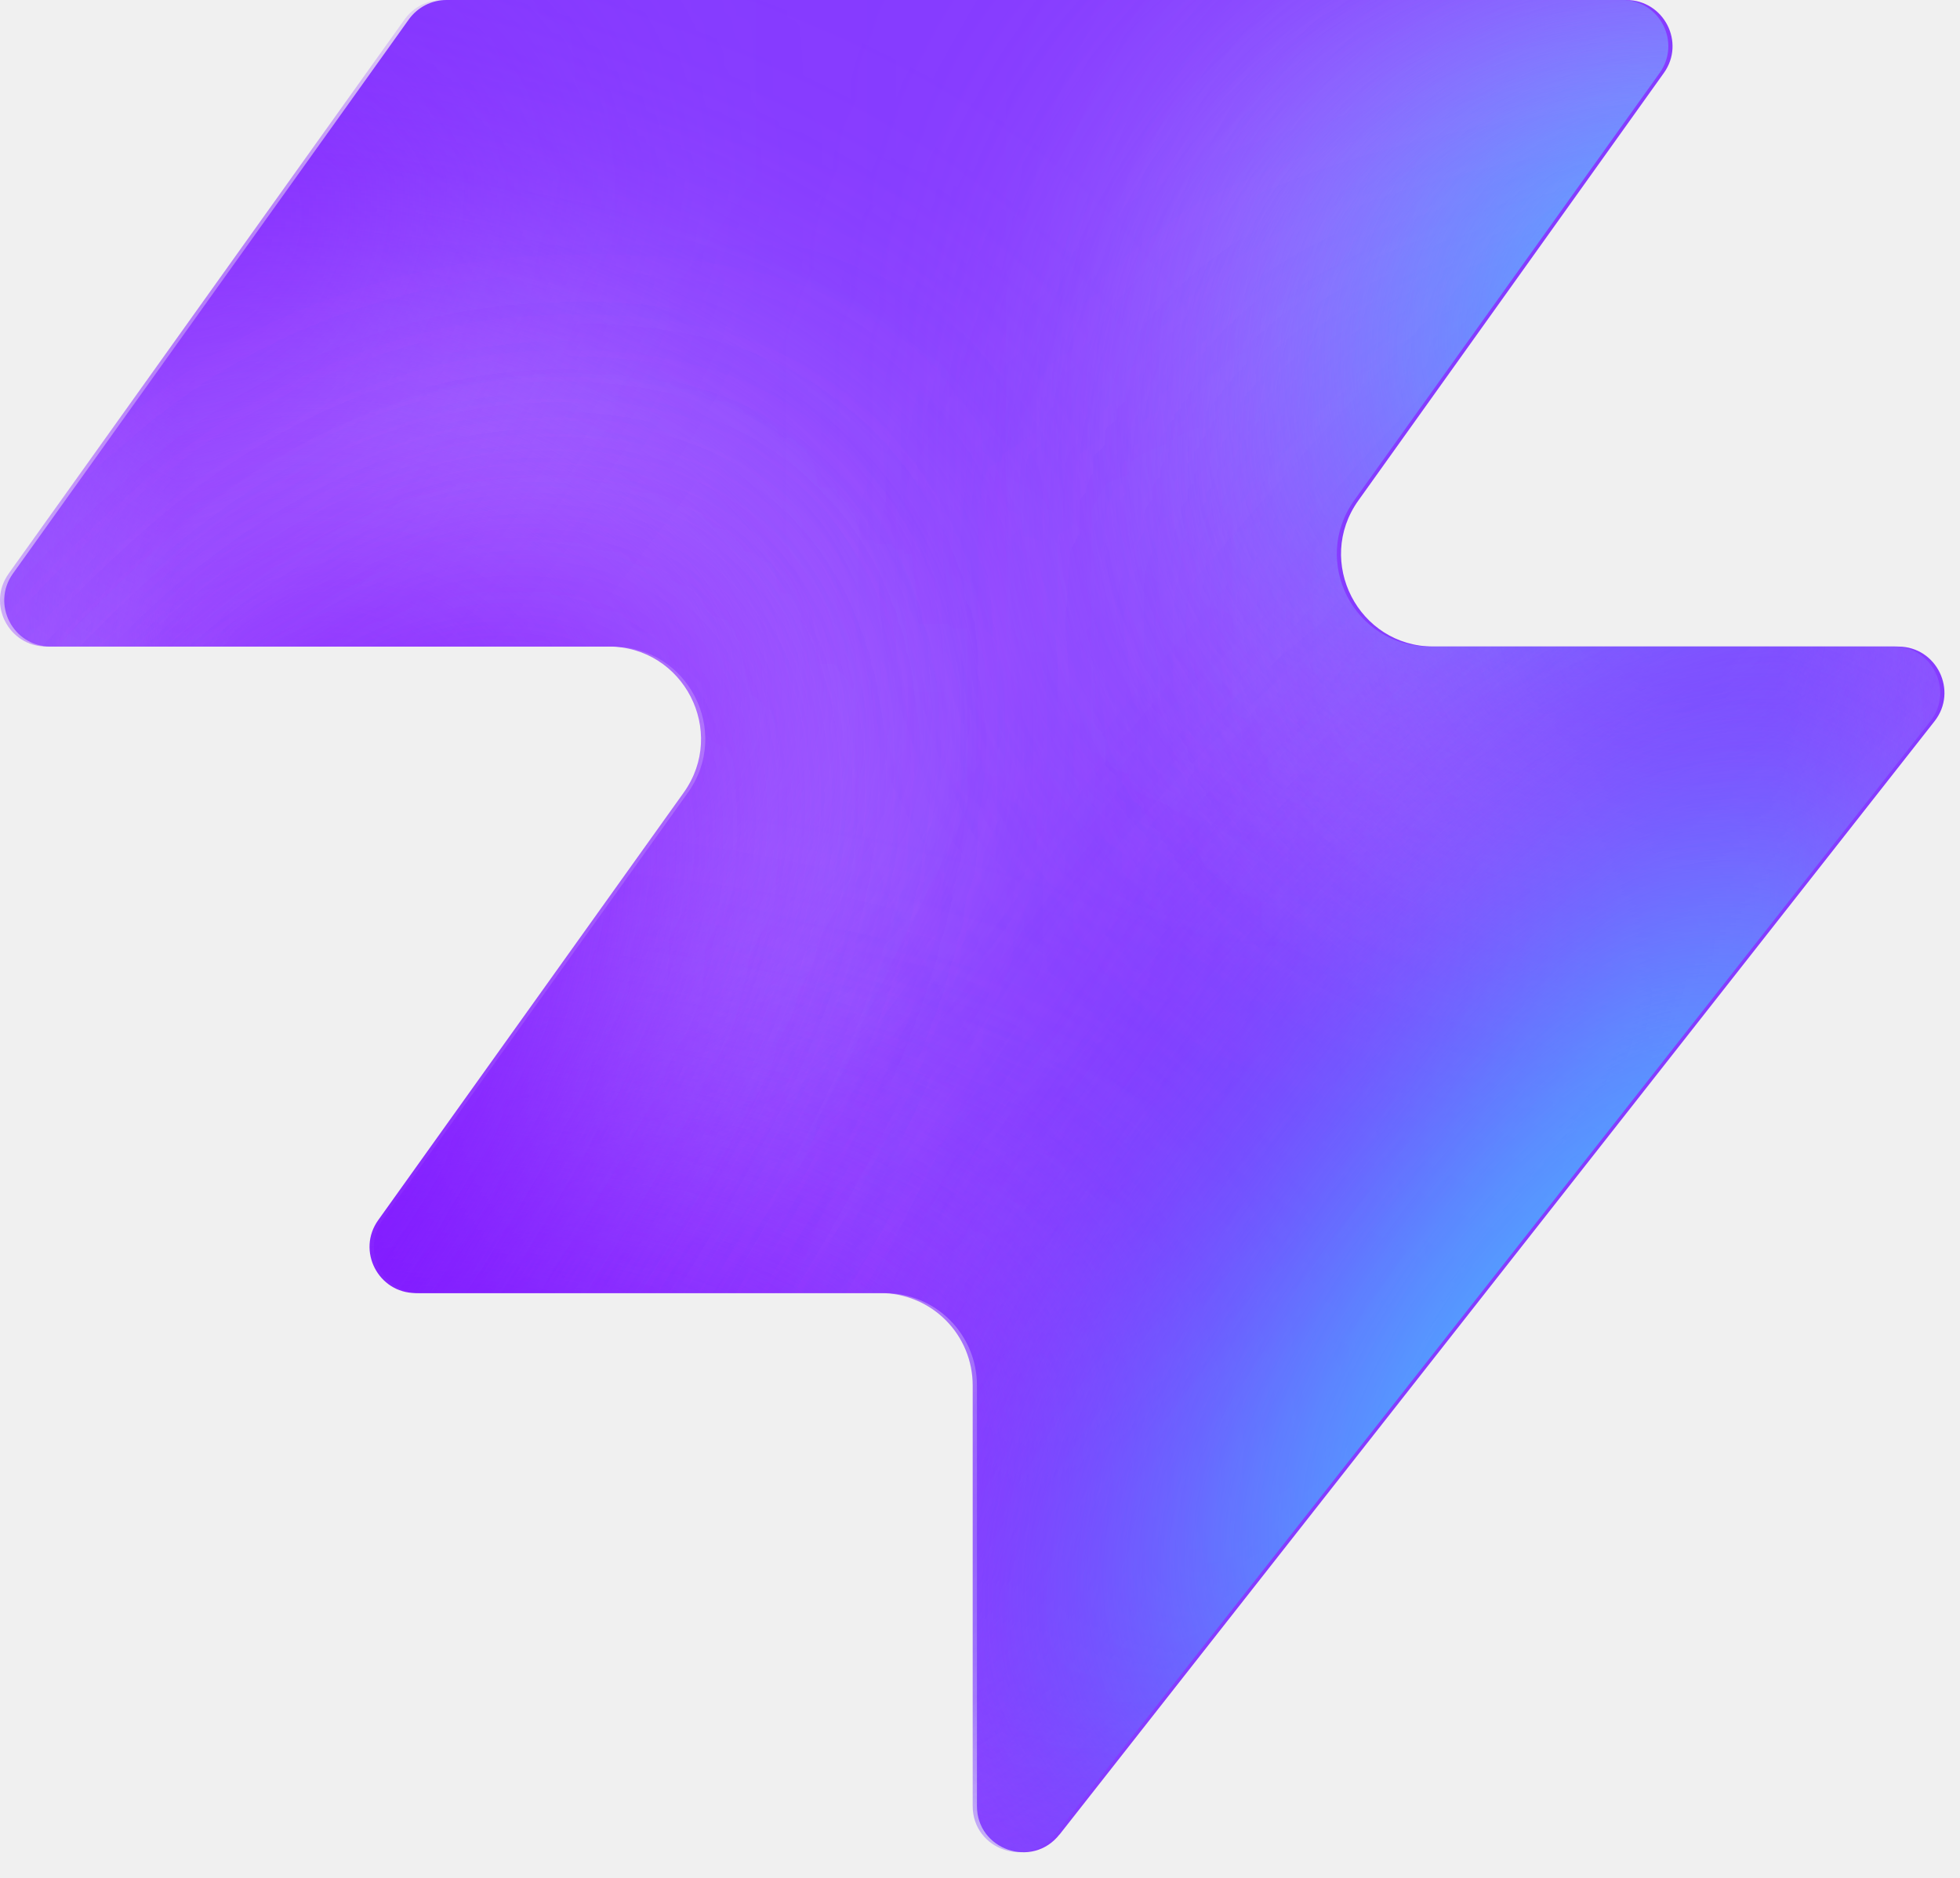
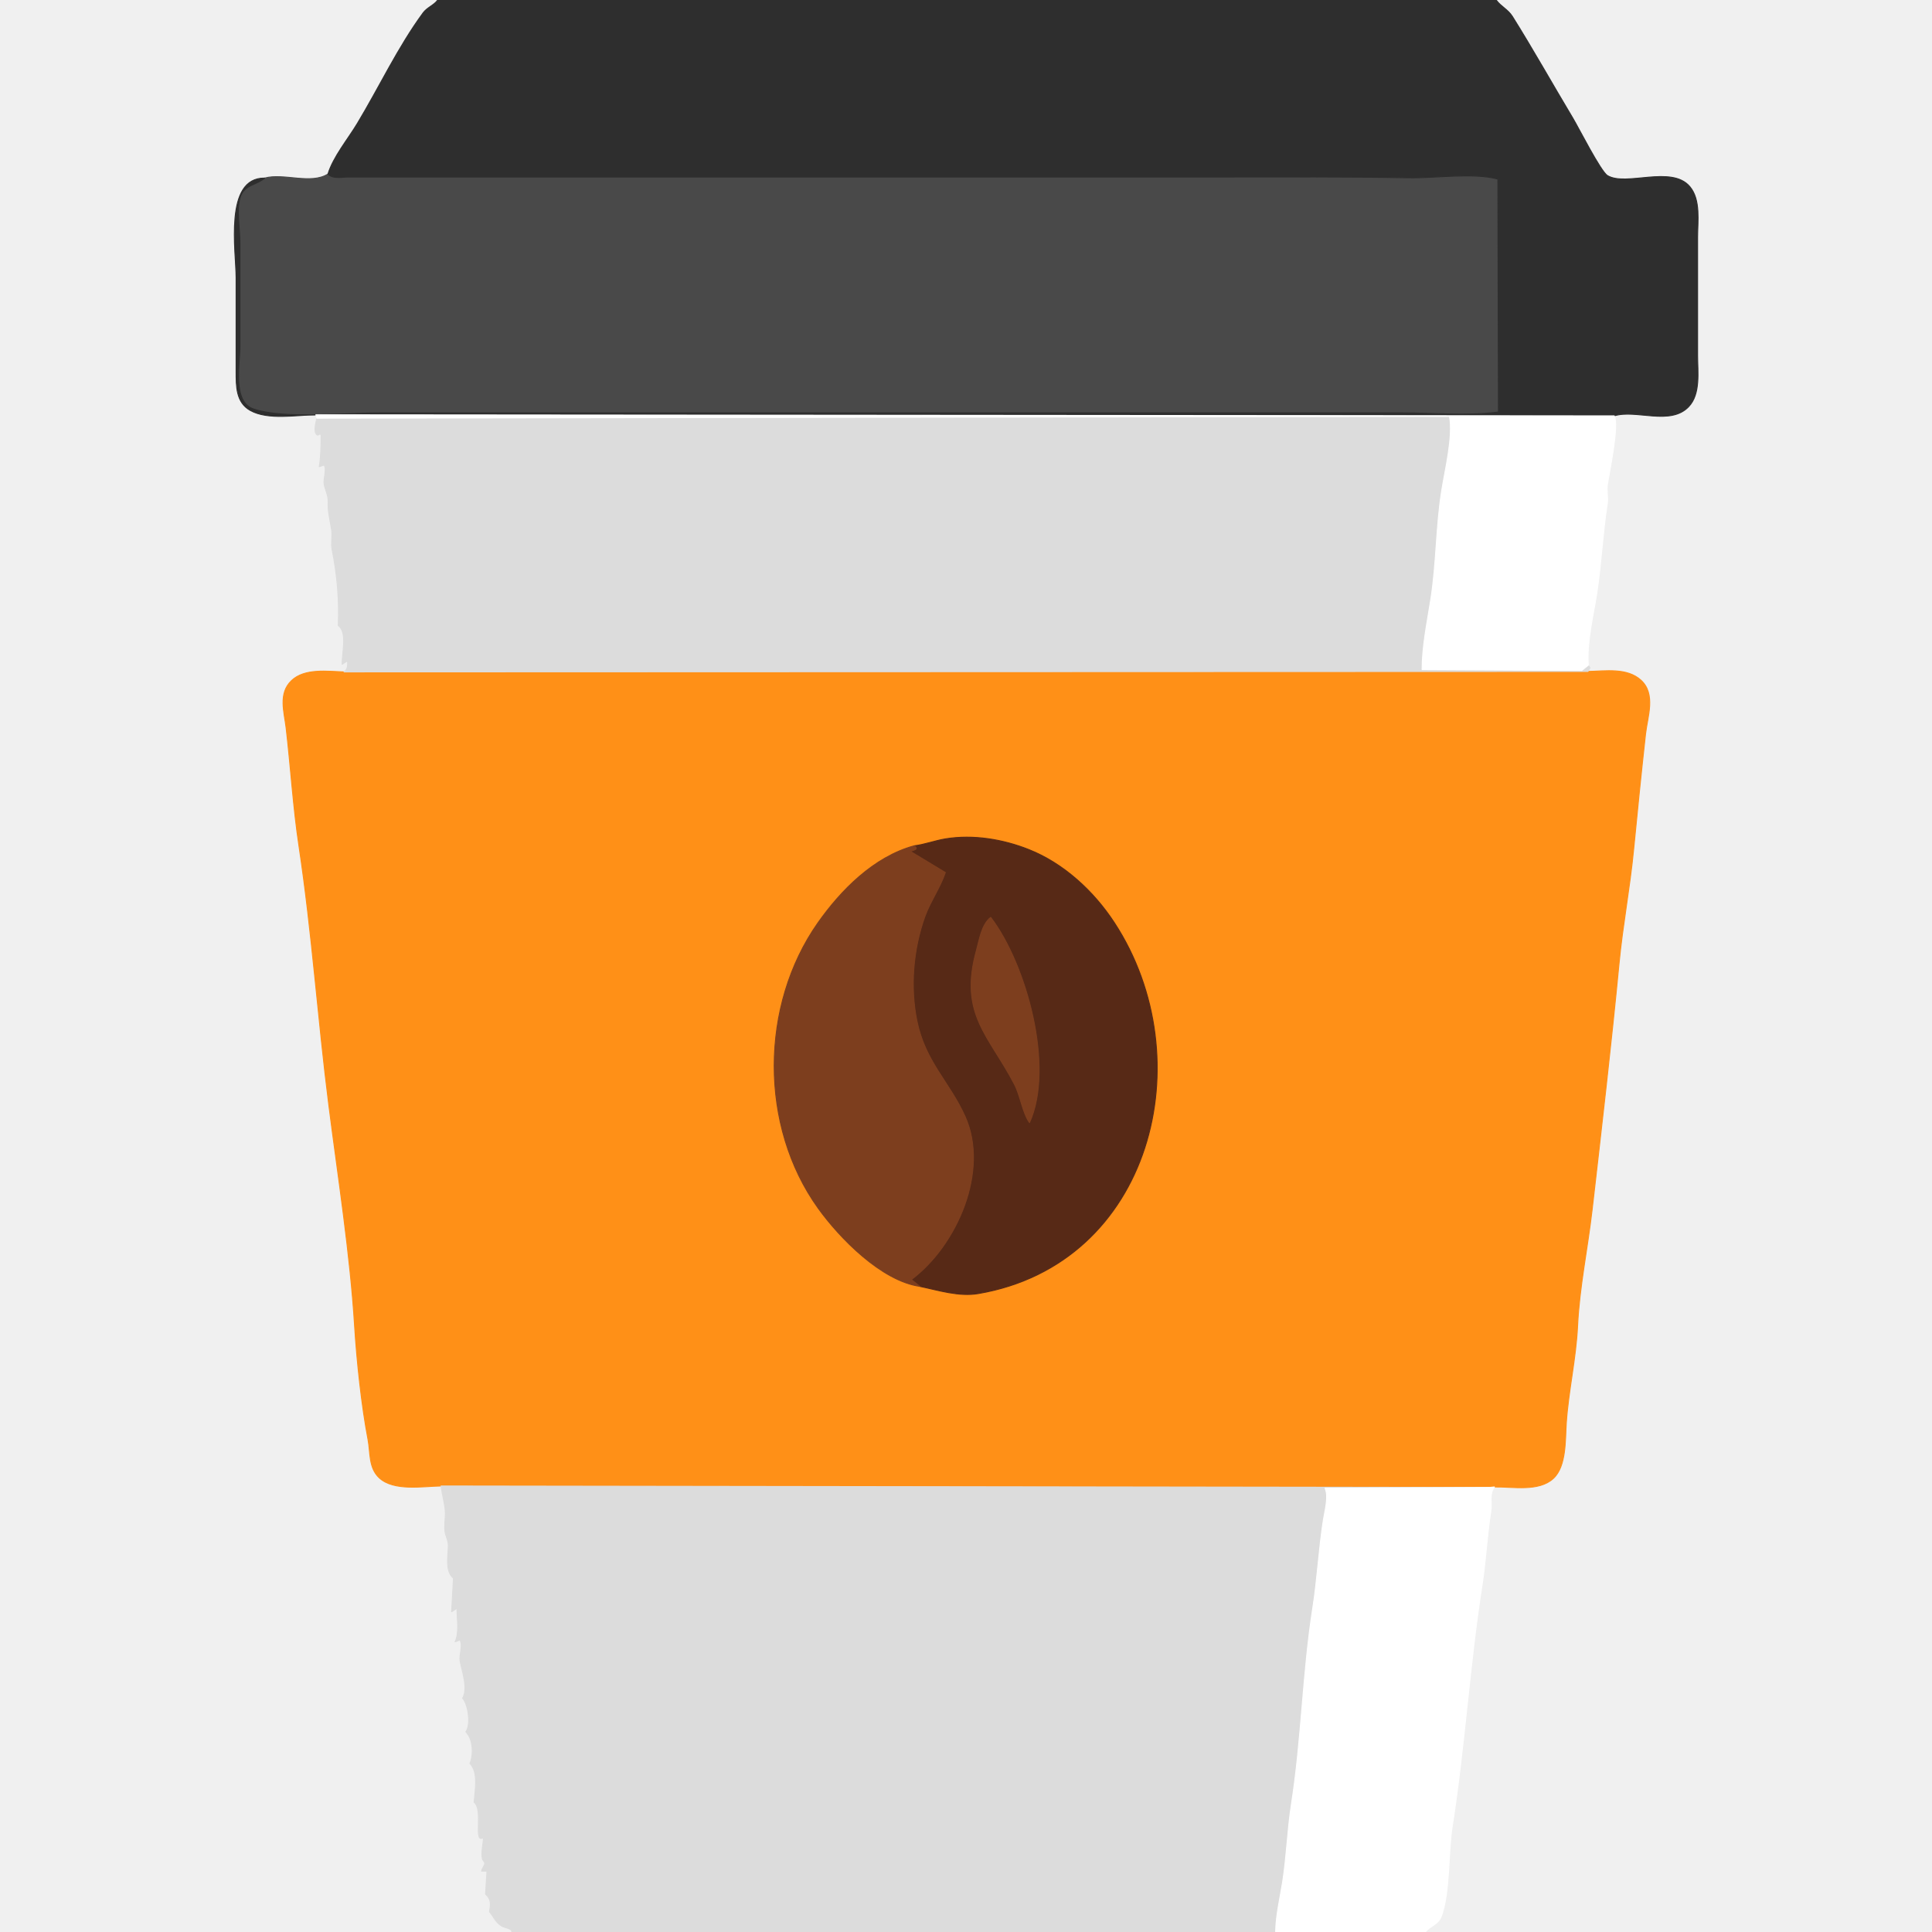
- <svg xmlns="http://www.w3.org/2000/svg" width="48" height="46" fill="none" viewBox="0 0 48 46">
-   <path fill="#863bff" d="M25.946 44.938c-.664.845-2.021.375-2.021-.698V33.937a2.26 2.26 0 0 0-2.262-2.262H10.287c-.92 0-1.456-1.04-.92-1.788l7.48-10.471c1.07-1.497 0-3.578-1.842-3.578H1.237c-.92 0-1.456-1.04-.92-1.788L10.013.474c.214-.297.556-.474.92-.474h28.894c.92 0 1.456 1.04.92 1.788l-7.48 10.471c-1.07 1.498 0 3.579 1.842 3.579h11.377c.943 0 1.473 1.088.89 1.83L25.947 44.94z" style="fill:#863bff;fill:color(display-p3 .525 .23 1);fill-opacity:1" />
-   <mask id="a" width="48" height="46" x="0" y="0" maskUnits="userSpaceOnUse" style="mask-type:alpha">
-     <path fill="#000" d="M25.842 44.938c-.664.844-2.021.375-2.021-.698V33.937a2.26 2.26 0 0 0-2.262-2.262H10.183c-.92 0-1.456-1.04-.92-1.788l7.48-10.471c1.07-1.498 0-3.579-1.842-3.579H1.133c-.92 0-1.456-1.04-.92-1.787L9.91.473c.214-.297.556-.474.92-.474h28.894c.92 0 1.456 1.04.92 1.788l-7.48 10.471c-1.07 1.498 0 3.578 1.842 3.578h11.377c.943 0 1.473 1.088.89 1.832L25.843 44.94z" style="fill:#000;fill-opacity:1" />
-   </mask>
-   <g mask="url(#a)">
-     <g filter="url(#b)">
-       <ellipse cx="5.508" cy="14.704" fill="#ede6ff" rx="5.508" ry="14.704" style="fill:#ede6ff;fill:color(display-p3 .927 .903 1);fill-opacity:1" transform="matrix(.00324 1 1 -.00324 -4.47 31.516)" />
-     </g>
-     <g filter="url(#c)">
-       <ellipse cx="10.399" cy="29.851" fill="#ede6ff" rx="10.399" ry="29.851" style="fill:#ede6ff;fill:color(display-p3 .927 .903 1);fill-opacity:1" transform="matrix(.00324 1 1 -.00324 -39.328 7.883)" />
-     </g>
-     <g filter="url(#d)">
-       <ellipse cx="5.508" cy="30.487" fill="#7e14ff" rx="5.508" ry="30.487" style="fill:#7e14ff;fill:color(display-p3 .492 .077 1);fill-opacity:1" transform="rotate(89.814 -25.913 -14.639)scale(1 -1)" />
-     </g>
-     <g filter="url(#e)">
-       <ellipse cx="5.508" cy="30.599" fill="#7e14ff" rx="5.508" ry="30.599" style="fill:#7e14ff;fill:color(display-p3 .492 .077 1);fill-opacity:1" transform="rotate(89.814 -32.644 -3.334)scale(1 -1)" />
-     </g>
-     <g filter="url(#f)">
-       <ellipse cx="5.508" cy="30.599" fill="#7e14ff" rx="5.508" ry="30.599" style="fill:#7e14ff;fill:color(display-p3 .492 .077 1);fill-opacity:1" transform="matrix(.00324 1 1 -.00324 -34.34 30.47)" />
-     </g>
-     <g filter="url(#g)">
-       <ellipse cx="14.072" cy="22.078" fill="#ede6ff" rx="14.072" ry="22.078" style="fill:#ede6ff;fill:color(display-p3 .927 .903 1);fill-opacity:1" transform="rotate(93.35 24.506 48.493)scale(-1 1)" />
-     </g>
-     <g filter="url(#h)">
-       <ellipse cx="3.47" cy="21.501" fill="#7e14ff" rx="3.47" ry="21.501" style="fill:#7e14ff;fill:color(display-p3 .492 .077 1);fill-opacity:1" transform="rotate(89.009 28.708 47.59)scale(-1 1)" />
-     </g>
-     <g filter="url(#i)">
-       <ellipse cx="3.47" cy="21.501" fill="#7e14ff" rx="3.47" ry="21.501" style="fill:#7e14ff;fill:color(display-p3 .492 .077 1);fill-opacity:1" transform="rotate(89.009 28.708 47.59)scale(-1 1)" />
-     </g>
-     <g filter="url(#j)">
-       <ellipse cx=".387" cy="8.972" fill="#7e14ff" rx="4.407" ry="29.108" style="fill:#7e14ff;fill:color(display-p3 .492 .077 1);fill-opacity:1" transform="rotate(39.51 .387 8.972)" />
-     </g>
-     <g filter="url(#k)">
-       <ellipse cx="47.523" cy="-6.092" fill="#7e14ff" rx="4.407" ry="29.108" style="fill:#7e14ff;fill:color(display-p3 .492 .077 1);fill-opacity:1" transform="rotate(37.892 47.523 -6.092)" />
-     </g>
-     <g filter="url(#l)">
-       <ellipse cx="41.412" cy="6.333" fill="#47bfff" rx="5.971" ry="9.665" style="fill:#47bfff;fill:color(display-p3 .28 .748 1);fill-opacity:1" transform="rotate(37.892 41.412 6.333)" />
-     </g>
-     <g filter="url(#m)">
-       <ellipse cx="-1.879" cy="38.332" fill="#7e14ff" rx="4.407" ry="29.108" style="fill:#7e14ff;fill:color(display-p3 .492 .077 1);fill-opacity:1" transform="rotate(37.892 -1.88 38.332)" />
-     </g>
-     <g filter="url(#n)">
-       <ellipse cx="-1.879" cy="38.332" fill="#7e14ff" rx="4.407" ry="29.108" style="fill:#7e14ff;fill:color(display-p3 .492 .077 1);fill-opacity:1" transform="rotate(37.892 -1.88 38.332)" />
-     </g>
-     <g filter="url(#o)">
-       <ellipse cx="35.651" cy="29.907" fill="#7e14ff" rx="4.407" ry="29.108" style="fill:#7e14ff;fill:color(display-p3 .492 .077 1);fill-opacity:1" transform="rotate(37.892 35.651 29.907)" />
-     </g>
-     <g filter="url(#p)">
-       <ellipse cx="38.418" cy="32.4" fill="#47bfff" rx="5.971" ry="15.297" style="fill:#47bfff;fill:color(display-p3 .28 .748 1);fill-opacity:1" transform="rotate(37.892 38.418 32.4)" />
-     </g>
-   </g>
-   <defs>
-     <filter id="b" width="60.045" height="41.654" x="-19.77" y="16.149" color-interpolation-filters="sRGB" filterUnits="userSpaceOnUse">
-       <feFlood flood-opacity="0" result="BackgroundImageFix" />
-       <feBlend in="SourceGraphic" in2="BackgroundImageFix" result="shape" />
-       <feGaussianBlur result="effect1_foregroundBlur_2002_17158" stdDeviation="7.659" />
-     </filter>
-     <filter id="c" width="90.34" height="51.437" x="-54.613" y="-7.533" color-interpolation-filters="sRGB" filterUnits="userSpaceOnUse">
-       <feFlood flood-opacity="0" result="BackgroundImageFix" />
-       <feBlend in="SourceGraphic" in2="BackgroundImageFix" result="shape" />
-       <feGaussianBlur result="effect1_foregroundBlur_2002_17158" stdDeviation="7.659" />
-     </filter>
-     <filter id="d" width="79.355" height="29.4" x="-49.64" y="2.03" color-interpolation-filters="sRGB" filterUnits="userSpaceOnUse">
-       <feFlood flood-opacity="0" result="BackgroundImageFix" />
-       <feBlend in="SourceGraphic" in2="BackgroundImageFix" result="shape" />
-       <feGaussianBlur result="effect1_foregroundBlur_2002_17158" stdDeviation="4.596" />
-     </filter>
-     <filter id="e" width="79.579" height="29.4" x="-45.045" y="20.029" color-interpolation-filters="sRGB" filterUnits="userSpaceOnUse">
-       <feFlood flood-opacity="0" result="BackgroundImageFix" />
-       <feBlend in="SourceGraphic" in2="BackgroundImageFix" result="shape" />
-       <feGaussianBlur result="effect1_foregroundBlur_2002_17158" stdDeviation="4.596" />
-     </filter>
-     <filter id="f" width="79.579" height="29.4" x="-43.513" y="21.178" color-interpolation-filters="sRGB" filterUnits="userSpaceOnUse">
-       <feFlood flood-opacity="0" result="BackgroundImageFix" />
-       <feBlend in="SourceGraphic" in2="BackgroundImageFix" result="shape" />
-       <feGaussianBlur result="effect1_foregroundBlur_2002_17158" stdDeviation="4.596" />
-     </filter>
-     <filter id="g" width="74.749" height="58.852" x="15.756" y="-17.901" color-interpolation-filters="sRGB" filterUnits="userSpaceOnUse">
-       <feFlood flood-opacity="0" result="BackgroundImageFix" />
-       <feBlend in="SourceGraphic" in2="BackgroundImageFix" result="shape" />
-       <feGaussianBlur result="effect1_foregroundBlur_2002_17158" stdDeviation="7.659" />
-     </filter>
-     <filter id="h" width="61.377" height="25.362" x="23.548" y="2.284" color-interpolation-filters="sRGB" filterUnits="userSpaceOnUse">
-       <feFlood flood-opacity="0" result="BackgroundImageFix" />
-       <feBlend in="SourceGraphic" in2="BackgroundImageFix" result="shape" />
-       <feGaussianBlur result="effect1_foregroundBlur_2002_17158" stdDeviation="4.596" />
-     </filter>
-     <filter id="i" width="61.377" height="25.362" x="23.548" y="2.284" color-interpolation-filters="sRGB" filterUnits="userSpaceOnUse">
-       <feFlood flood-opacity="0" result="BackgroundImageFix" />
-       <feBlend in="SourceGraphic" in2="BackgroundImageFix" result="shape" />
-       <feGaussianBlur result="effect1_foregroundBlur_2002_17158" stdDeviation="4.596" />
-     </filter>
-     <filter id="j" width="56.045" height="63.649" x="-27.636" y="-22.853" color-interpolation-filters="sRGB" filterUnits="userSpaceOnUse">
-       <feFlood flood-opacity="0" result="BackgroundImageFix" />
-       <feBlend in="SourceGraphic" in2="BackgroundImageFix" result="shape" />
-       <feGaussianBlur result="effect1_foregroundBlur_2002_17158" stdDeviation="4.596" />
-     </filter>
-     <filter id="k" width="54.814" height="64.646" x="20.116" y="-38.415" color-interpolation-filters="sRGB" filterUnits="userSpaceOnUse">
-       <feFlood flood-opacity="0" result="BackgroundImageFix" />
-       <feBlend in="SourceGraphic" in2="BackgroundImageFix" result="shape" />
-       <feGaussianBlur result="effect1_foregroundBlur_2002_17158" stdDeviation="4.596" />
-     </filter>
-     <filter id="l" width="33.541" height="35.313" x="24.641" y="-11.323" color-interpolation-filters="sRGB" filterUnits="userSpaceOnUse">
-       <feFlood flood-opacity="0" result="BackgroundImageFix" />
-       <feBlend in="SourceGraphic" in2="BackgroundImageFix" result="shape" />
-       <feGaussianBlur result="effect1_foregroundBlur_2002_17158" stdDeviation="4.596" />
-     </filter>
-     <filter id="m" width="54.814" height="64.646" x="-29.286" y="6.009" color-interpolation-filters="sRGB" filterUnits="userSpaceOnUse">
-       <feFlood flood-opacity="0" result="BackgroundImageFix" />
-       <feBlend in="SourceGraphic" in2="BackgroundImageFix" result="shape" />
-       <feGaussianBlur result="effect1_foregroundBlur_2002_17158" stdDeviation="4.596" />
-     </filter>
-     <filter id="n" width="54.814" height="64.646" x="-29.286" y="6.009" color-interpolation-filters="sRGB" filterUnits="userSpaceOnUse">
-       <feFlood flood-opacity="0" result="BackgroundImageFix" />
-       <feBlend in="SourceGraphic" in2="BackgroundImageFix" result="shape" />
-       <feGaussianBlur result="effect1_foregroundBlur_2002_17158" stdDeviation="4.596" />
-     </filter>
-     <filter id="o" width="54.814" height="64.646" x="8.244" y="-2.416" color-interpolation-filters="sRGB" filterUnits="userSpaceOnUse">
-       <feFlood flood-opacity="0" result="BackgroundImageFix" />
-       <feBlend in="SourceGraphic" in2="BackgroundImageFix" result="shape" />
-       <feGaussianBlur result="effect1_foregroundBlur_2002_17158" stdDeviation="4.596" />
-     </filter>
-     <filter id="p" width="39.409" height="43.623" x="18.713" y="10.588" color-interpolation-filters="sRGB" filterUnits="userSpaceOnUse">
-       <feFlood flood-opacity="0" result="BackgroundImageFix" />
-       <feBlend in="SourceGraphic" in2="BackgroundImageFix" result="shape" />
-       <feGaussianBlur result="effect1_foregroundBlur_2002_17158" stdDeviation="4.596" />
-     </filter>
-   </defs>
+ <svg xmlns="http://www.w3.org/2000/svg" viewBox="0 0 512 512" width="512" height="512">
+   <path d="M91.18 178.06C201.06 178.02 310.94 177.98 420.82 177.94C425.47 177.85 431.16 176.89 434.86 180.25C438.89 183.92 436.6 189.94 436.09 194.51C434.96 204.7 433.92 214.91 432.93 225.13C431.96 235.2 430.03 245.23 429.07 255.3C426.98 277.07 424.43 298.81 421.94 320.53C420.77 330.73 418.57 341.13 418.08 351.39C417.67 360.02 415.67 368.51 415.09 377.1C414.79 381.48 415.15 388.58 411.65 391.81C407.77 395.39 400.82 393.96 396.04 394.06C395.57 394.1 395.11 394.14 394.64 394.19C302.06 394.06 209.48 393.93 116.89 393.8C112.09 393.87 104.38 395.25 100.5 391.64C97.65 388.98 98.18 384.93 97.52 381.46C95.81 372.56 94.53 360.48 93.97 351.39C92.81 332.42 89.57 311.9 87.15 292.95C84.23 270.09 82.67 247.01 79.23 224.22C77.66 213.85 77.04 203.29 75.82 192.88C75.32 188.68 73.69 183.77 77.25 180.37C80.74 177.04 86.78 177.93 91.18 178.06ZM242.21 224.16C231.59 227.07 222.87 235.88 216.75 244.58C201.41 266.42 201.19 298.4 216.82 320.18C222.55 328.16 233.64 339.46 243.76 340.9C248.68 341.93 254.12 343.69 259.27 342.81C305.22 334.95 318.89 280.59 295.31 244.52C289.91 236.24 281.94 228.83 272.64 225.14C265.85 222.44 257.92 221.09 250.53 222.31C247.71 222.78 245 223.83 242.21 224.16Z" fill="#FF9017" fill-rule="evenodd" stroke="#FF9017" stroke-width="0.25" stroke-linejoin="round" />
+   <path d="M420.93 176.28C421.07 176.51 421.22 176.75 421.36 176.98C421.18 177.3 421 177.62 420.82 177.94C310.94 177.98 201.06 178.02 91.18 178.06C92.26 177.24 92.11 176.44 92.11 175.11C91.64 175.42 91.16 175.73 90.69 176.04C90.59 172.93 92.14 167.65 89.64 165.76C89.94 159.02 89.34 152.29 88.01 145.65C87.67 143.98 88.13 142.2 87.89 140.52C87.51 137.88 86.85 135.81 86.96 133.03C87.02 131.24 86.21 129.95 85.9 128.34C85.64 126.94 86.61 124.56 85.95 123.32C85.94 123.3 84.81 123.61 84.61 123.67C85.05 121 85.07 118.43 85.1 115.26C84.44 114.65 84.5 115.71 83.9 115.14C83.04 114.31 83.76 111.81 83.97 110.82C184.02 110.66 284.07 110.5 384.12 110.35C385.17 115.64 382.88 124.78 382.03 130.24C380.55 139.66 380.67 149.3 379.19 158.73C378.24 164.8 376.87 171.27 376.87 177.45C390.97 177.52 405.08 177.6 419.19 177.68C419.77 177.21 420.35 176.75 420.93 176.28ZM116.89 393.8C209.48 393.93 302.06 394.06 394.64 394.19C380.14 394.26 365.65 394.33 351.15 394.4C352.18 396.55 351.07 400.47 350.7 402.83C349.49 410.59 349.11 418.47 347.89 426.21C345.2 443.39 344.94 460.91 342.25 478.09C341.19 484.89 340.98 491.84 339.92 498.66C339.25 502.92 338.12 507.61 338.06 511.92C270.57 511.92 203.09 511.92 135.6 511.92C135.56 511.84 135.6 511.75 135.58 511.66C135.48 511.14 133.56 510.78 133.01 510.46C131.31 509.47 130.9 508.04 129.71 506.62C130.1 504.59 130.19 503.36 128.67 501.95C128.8 499.92 128.92 497.89 129.05 495.87C128.57 495.87 128.1 495.87 127.62 495.87C127.74 495.15 128.37 494.46 128.45 493.93C128.53 493.39 127.93 493.11 127.83 492.58C127.47 490.82 128.07 488.76 128.12 486.98C125.3 488.78 128.18 479.55 125.65 477.63C125.85 474.54 126.88 469.73 124.54 467.35C125.59 464.79 125.34 460.89 123.45 458.93C124.82 457.26 124.18 451.81 122.6 450.05C124.1 447.37 122.47 443.08 121.93 440.21C121.65 438.68 122.7 436.09 121.95 434.73C121.94 434.71 120.8 435.01 120.6 435.08C121.78 432.65 121.1 429.22 121.1 426.2C120.63 426.51 120.15 426.82 119.68 427.13C119.84 424.17 120.01 421.21 120.17 418.25C117.9 416.38 118.77 412.45 118.81 409.6C118.83 408.21 118.12 407.2 117.93 405.87C117.71 404.35 118.02 402.68 118.03 401.18C118.04 398.93 117.16 396.13 116.89 393.8Z" fill="#DCDCDC" fill-rule="evenodd" stroke="#DCDCDC" stroke-width="0.25" stroke-linejoin="round" />
+   <path d="M86.91 46.12C88.17 47.49 90.56 46.92 92.35 46.92C97.18 46.92 102.01 46.92 106.84 46.92C126.32 46.92 145.81 46.92 165.29 46.92C218.13 46.92 270.96 46.92 323.8 46.92C340.32 46.92 356.85 46.81 373.36 47.12C380.31 47.25 390.47 45.7 396.95 47.46C397 68.03 397.05 88.61 397.1 109.18C388.81 110.28 379.87 109.41 371.49 109.41C354.97 109.41 338.45 109.41 321.93 109.41C271.59 109.41 221.24 109.41 170.9 109.41C147.52 109.41 124.14 109.41 100.76 109.41C91.55 109.41 75.4 111.13 67.19 108.39C61.51 106.5 63.59 96.36 63.59 91.88C63.59 82.68 63.59 73.49 63.59 64.29C63.59 60.78 62.6 55.55 63.68 52.22C64.76 48.9 68.12 49.04 70.14 47.19C75.15 45.79 82.4 48.98 86.91 46.12ZM449.03 54.24C449.03 70.29 449.03 86.35 449.03 102.4C449.03 86.35 449.03 70.29 449.03 54.24Z" fill="#494949" fill-rule="evenodd" stroke="#494949" stroke-width="0.25" stroke-linejoin="round" />
+   <path d="M115.94 0.08C209.48 0.08 303.02 0.08 396.56 0.08C397.73 1.67 399.67 2.55 400.8 4.36C406.34 13.21 411.46 22.37 416.83 31.33C418.35 33.87 424.2 45.42 425.98 46.52C430.87 49.52 442.97 43.7 447.82 49.46C450.76 52.95 449.88 58.69 449.88 62.89C449.88 73.33 449.88 83.77 449.88 94.22C449.88 98.49 450.74 104.41 447.5 107.79C442.62 112.88 433.63 108.42 427.78 110.2C313.08 110.11 198.39 110.01 83.7 109.92C78.54 109.98 70.98 111.39 66.31 108.76C62.51 106.62 62.57 102.28 62.57 98.43C62.57 90.16 62.57 81.9 62.57 73.64C62.57 66.53 59.29 47.07 70.14 47.19C68.12 49.04 64.76 48.9 63.68 52.22C62.6 55.55 63.59 60.78 63.59 64.29C63.59 73.49 63.59 82.68 63.59 91.88C63.59 96.36 61.51 106.5 67.19 108.39C75.4 111.13 91.55 109.41 100.76 109.41C124.14 109.41 147.52 109.41 170.9 109.41C221.24 109.41 271.59 109.41 321.93 109.41C338.45 109.41 354.97 109.41 371.49 109.41C379.87 109.41 388.81 110.28 397.1 109.18C397.05 88.61 397 68.03 396.95 47.46C390.47 45.7 380.31 47.25 373.36 47.12C356.85 46.81 340.32 46.92 323.8 46.92C270.96 46.92 218.13 46.92 165.29 46.92C145.81 46.92 126.32 46.92 106.84 46.92C102.01 46.92 97.18 46.92 92.35 46.92C90.56 46.92 88.17 47.49 86.91 46.12C88.31 41.54 92.21 36.86 94.68 32.75C100.48 23.13 105.47 12.47 112.12 3.42C113.18 1.97 114.98 1.39 115.94 0.08ZM449.03 54.24C449.03 70.29 449.03 86.35 449.03 102.4C449.03 86.35 449.03 70.29 449.03 54.24Z" fill="#2E2E2E" fill-rule="evenodd" stroke="#2E2E2E" stroke-width="0.25" stroke-linejoin="round" />
+   <path d="M83.7 109.92C198.39 110.01 313.08 110.11 427.78 110.2C429.14 112.7 426.51 124.96 425.98 128.37C425.72 130.04 426.21 131.81 425.95 133.48C424.71 141.37 424.38 149.42 423.15 157.33C422.27 162.93 420.42 170.69 420.93 176.28C420.35 176.75 419.77 177.21 419.19 177.68C405.08 177.6 390.97 177.52 376.87 177.45C376.87 171.27 378.24 164.8 379.19 158.73C380.67 149.3 380.55 139.66 382.03 130.24C382.88 124.78 385.17 115.64 384.12 110.35C284.07 110.5 184.02 110.66 83.97 110.82C83.88 110.52 83.79 110.22 83.7 109.92ZM396.04 394.06C394.57 396.07 395.45 398.14 395.09 400.47C394.07 406.97 393.77 413.59 392.75 420.11C389.43 441.35 388.16 462.95 384.83 484.19C383.75 491.11 384.3 501.71 381.93 507.94C381.15 509.96 379.02 510.39 377.8 511.92C364.56 511.92 351.31 511.92 338.06 511.92C338.12 507.61 339.25 502.92 339.92 498.66C340.98 491.84 341.19 484.89 342.25 478.09C344.94 460.91 345.2 443.39 347.89 426.21C349.11 418.47 349.49 410.59 350.7 402.83C351.07 400.47 352.18 396.55 351.15 394.4C365.65 394.33 380.14 394.26 394.64 394.19C395.11 394.14 395.57 394.1 396.04 394.06Z" fill="#FFFFFF" fill-rule="evenodd" stroke="#FFFFFF" stroke-width="0.25" stroke-linejoin="round" />
+   <path d="M243.76 340.9C243.01 340.3 242.26 339.7 241.51 339.1C253.51 330.13 262.3 310.33 255.71 295.79C251.56 286.63 245.2 281.41 242.98 270.51C241.15 261.51 241.99 251.61 245.07 242.96C246.52 238.9 249.16 235.27 250.52 231.22C247.43 229.35 244.33 227.48 241.24 225.61C242.25 225.29 243.62 224.99 242.21 224.16C245 223.83 247.71 222.78 250.53 222.31C257.92 221.09 265.85 222.44 272.64 225.14C281.94 228.83 289.91 236.24 295.31 244.52C318.89 280.59 305.22 334.95 259.27 342.81C254.12 343.69 248.68 341.93 243.76 340.9ZM262.55 243.12C260.13 244.95 259.52 249.14 258.75 251.92C254.08 268.84 262.13 274.43 268.85 287.37C270.44 290.43 270.98 294.93 272.83 297.5C279.49 282.77 272.01 255.53 262.55 243.12Z" fill="#572916" fill-rule="evenodd" stroke="#572916" stroke-width="0.25" stroke-linejoin="round" />
+   <path d="M242.21 224.16C243.62 224.99 242.25 225.29 241.24 225.61C244.33 227.48 247.43 229.35 250.52 231.22C249.16 235.27 246.52 238.9 245.07 242.96C241.99 251.61 241.15 261.51 242.98 270.51C245.2 281.41 251.56 286.63 255.71 295.79C262.3 310.33 253.51 330.13 241.51 339.1C242.26 339.7 243.01 340.3 243.76 340.9C233.64 339.46 222.55 328.16 216.82 320.18C201.19 298.4 201.41 266.42 216.75 244.58C222.87 235.88 231.59 227.07 242.21 224.16ZM262.55 243.12C272.01 255.53 279.49 282.77 272.83 297.5C270.98 294.93 270.44 290.43 268.85 287.37C262.13 274.43 254.08 268.84 258.75 251.92C259.52 249.14 260.13 244.95 262.55 243.12Z" fill="#7D3E1E" fill-rule="evenodd" stroke="#7D3E1E" stroke-width="0.25" stroke-linejoin="round" />
</svg>
